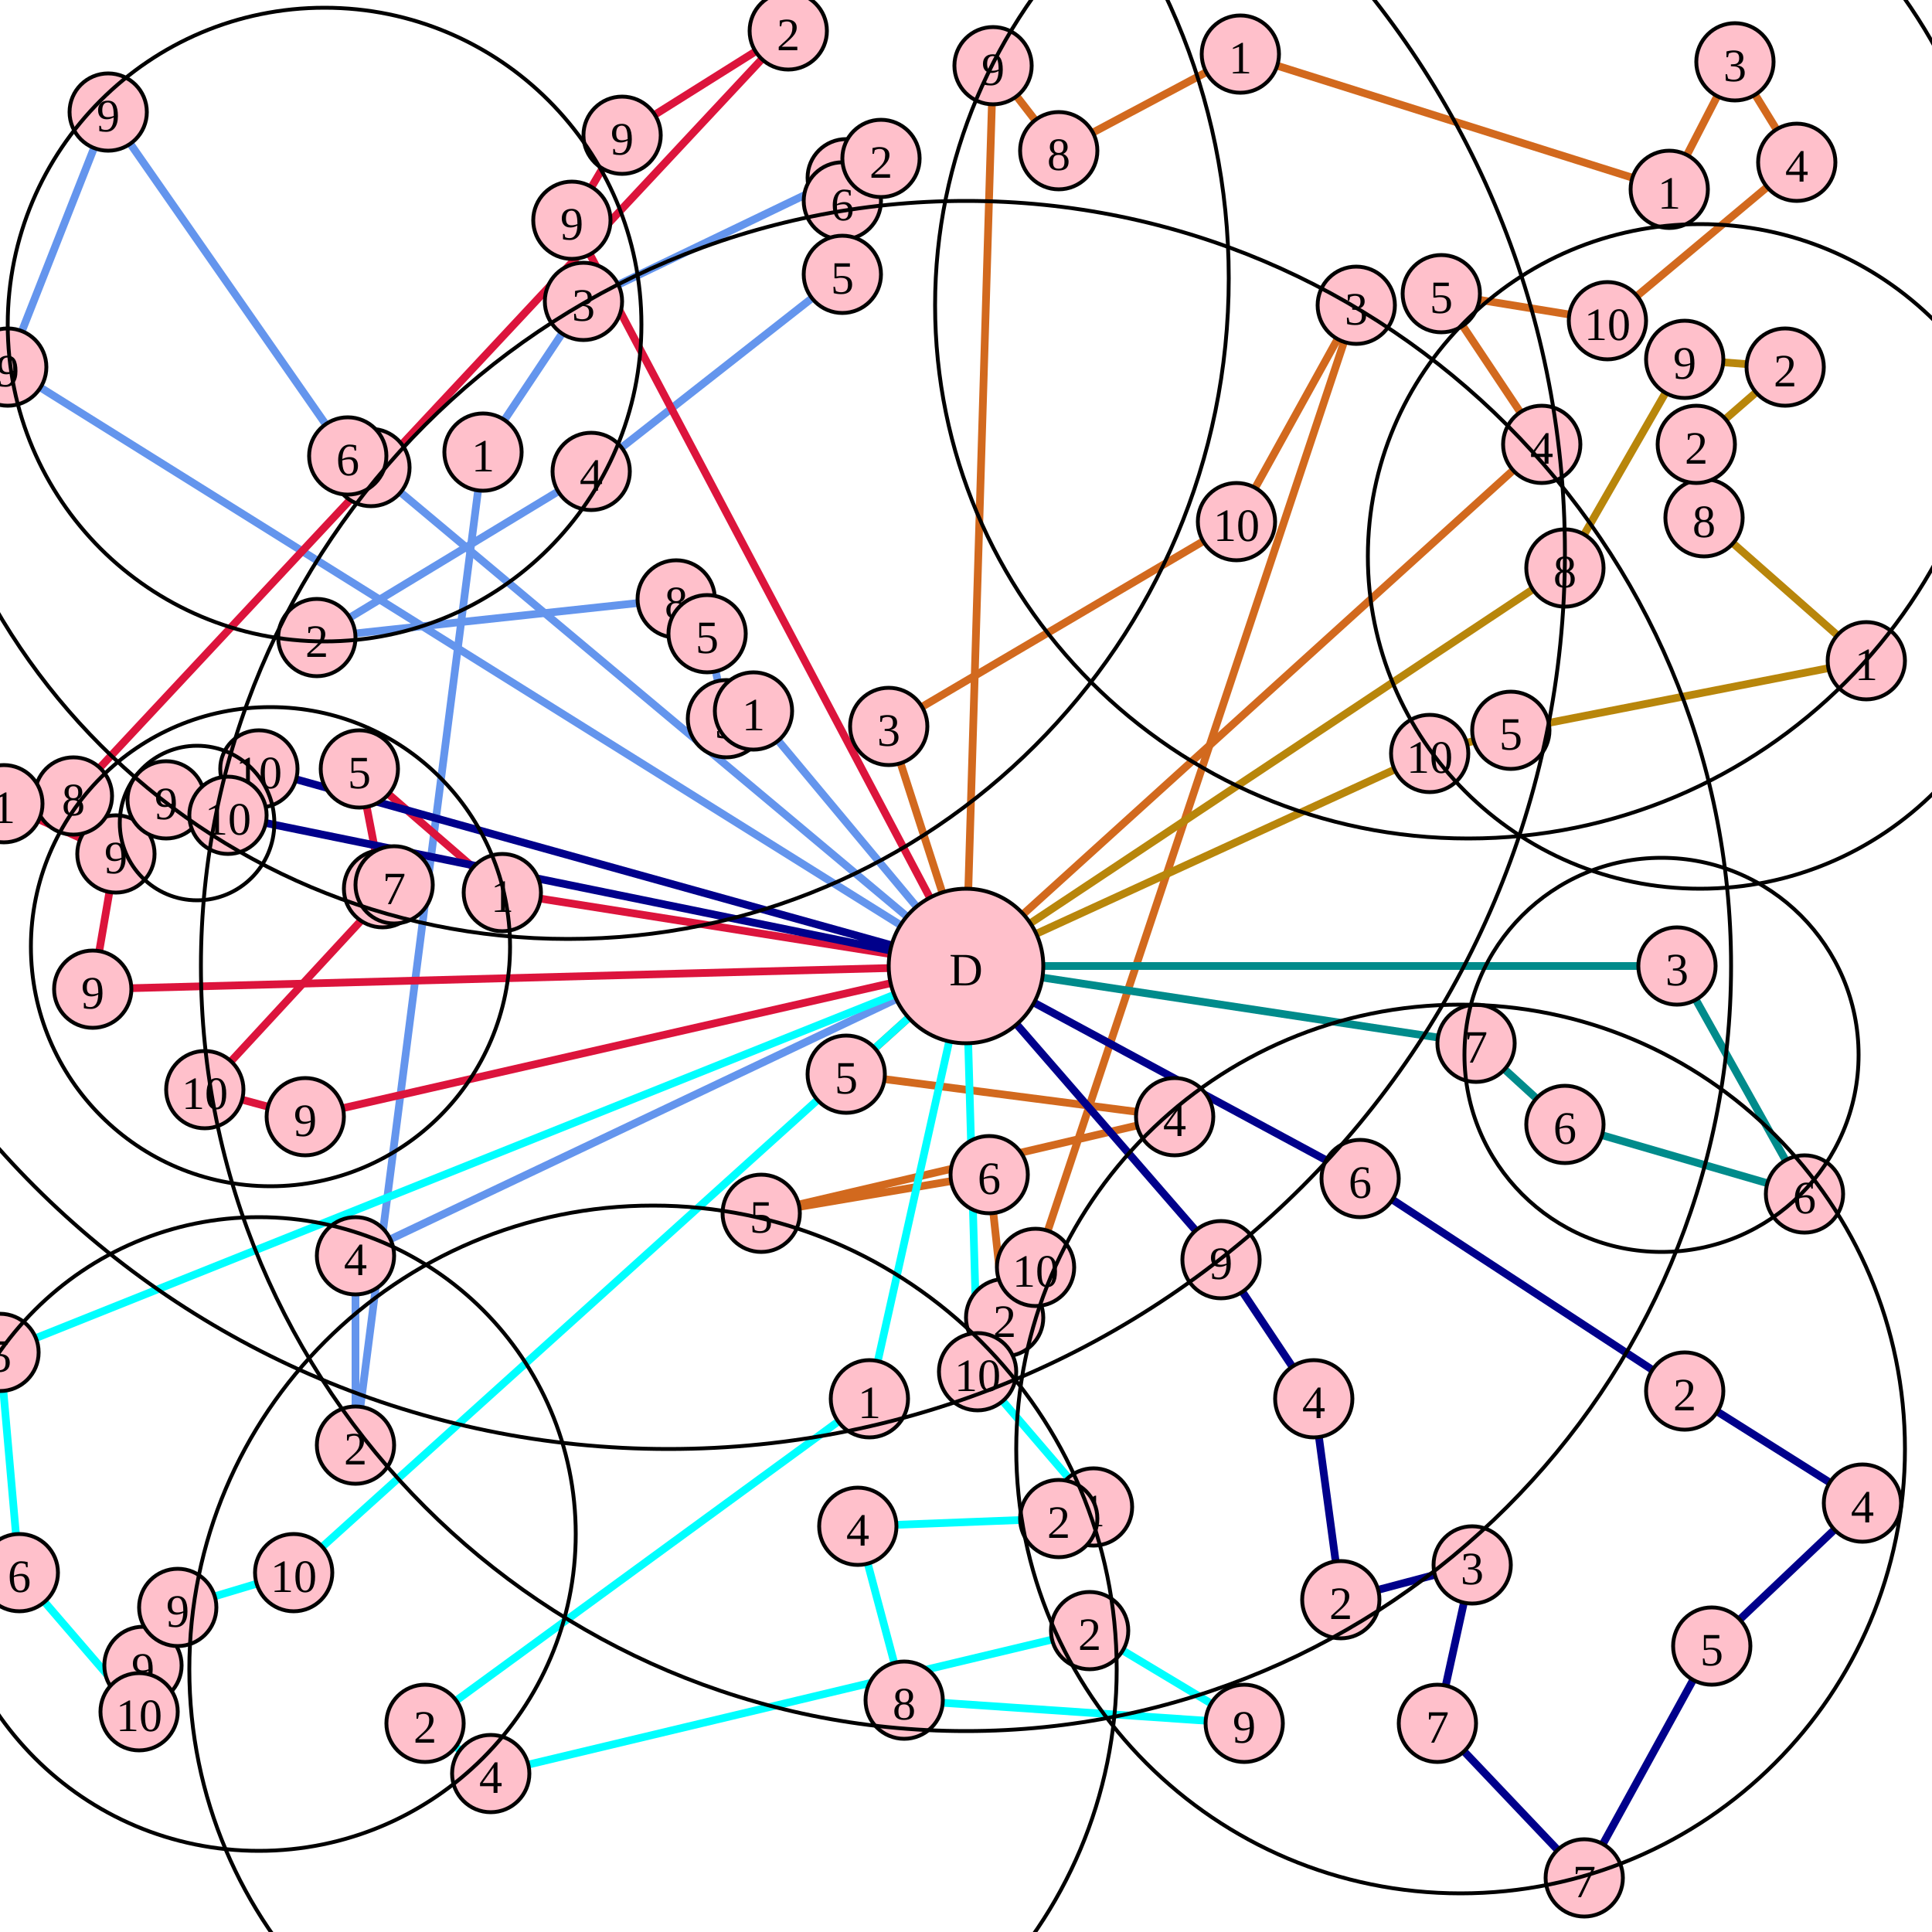
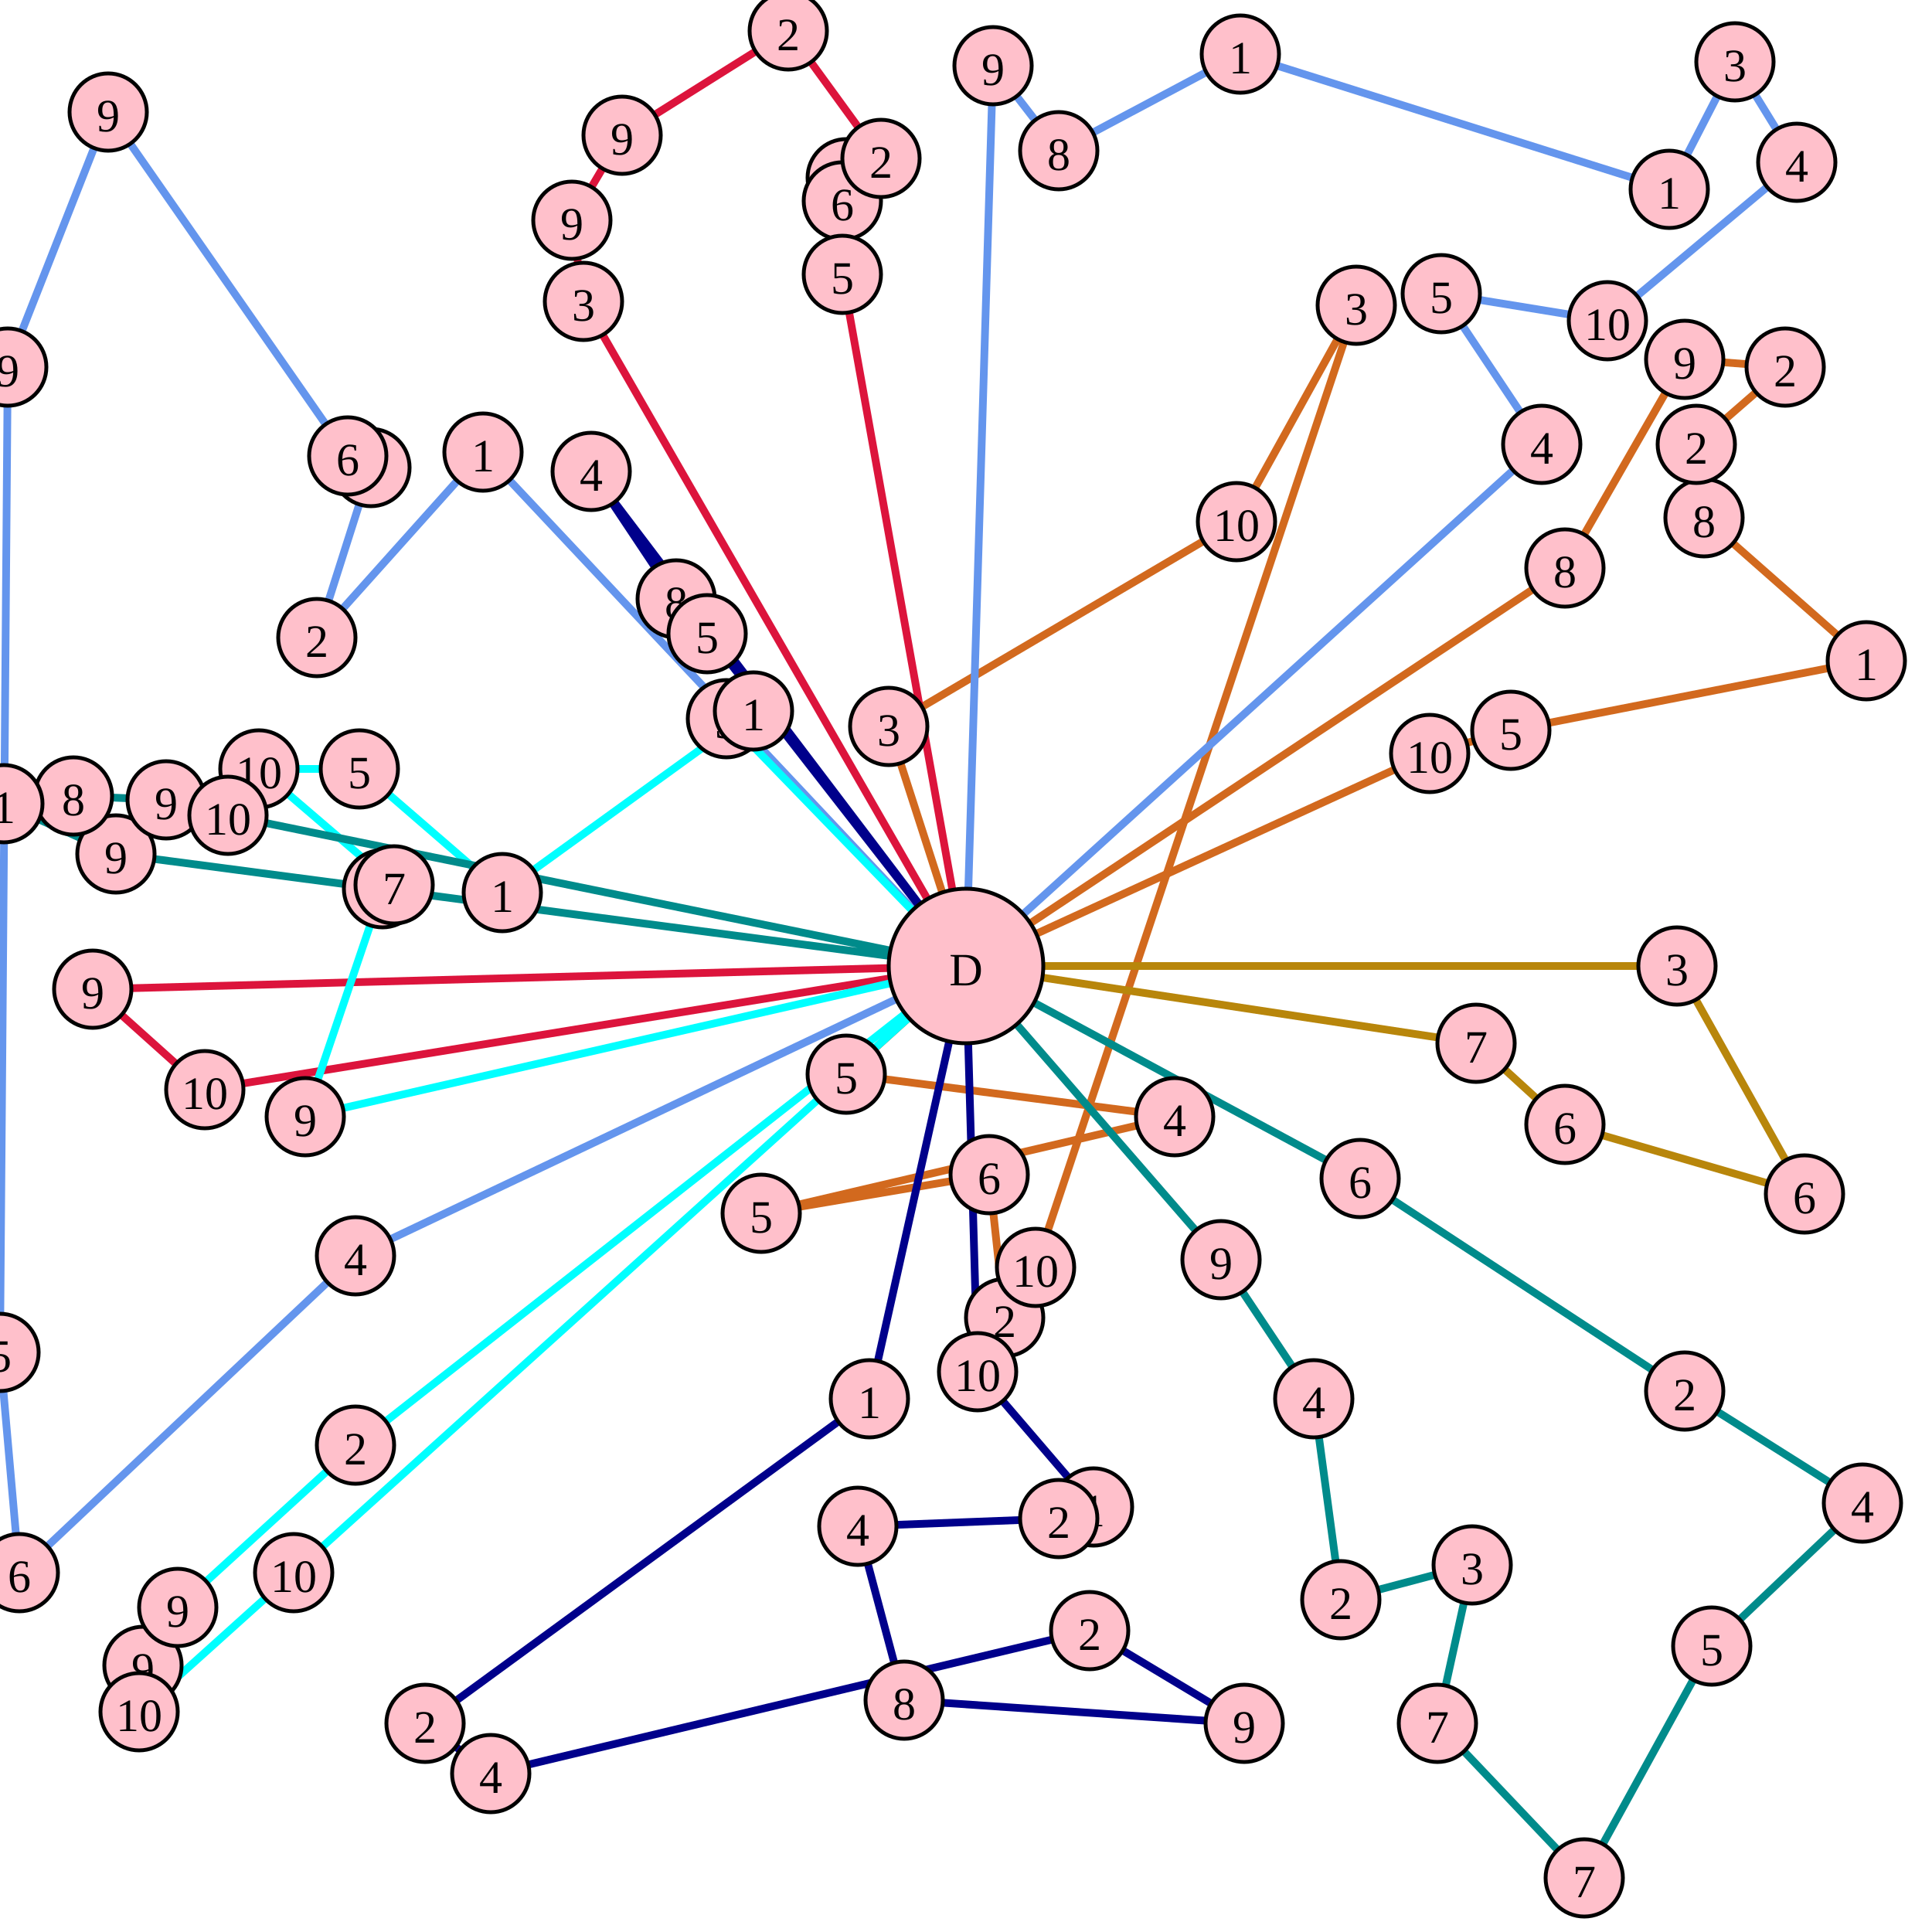
<svg xmlns="http://www.w3.org/2000/svg" width="8cm" height="8cm" viewBox="0 0 500 500" version="1.1">
  <path d="M250.0 250.0 L230.0 188.0L320.0 135.0L351.0 79.0L268.0 328.0L260.0 341.0L256.0 304.0L197.0 314.0L304.0 289.0L219.0 278.0z" stroke="chocolate" fill="none" stroke-width="2" />
-   <path d="M250.0 250.0 L195.0 184.0L188.0 186.0L183.0 164.0L175.0 155.0L82.0 165.0L153.0 122.0L218.0 71.0L218.0 52.0L219.0 46.0L228.0 41.0L151.0 78.0L125.0 117.0L92.0 374.0L92.0 325.0z" stroke="cornflowerblue" fill="none" stroke-width="2" />
-   <path d="M250.0 250.0 L79.0 289.0L53.0 282.0L102.0 229.0L99.0 230.0L93.0 199.0L130.0 231.0z" stroke="crimson" fill="none" stroke-width="2" />
-   <path d="M250.0 250.0 L225.0 362.0L110.0 446.0L127.0 459.0L282.0 422.0L322.0 446.0L234.0 440.0L222.0 395.0L274.0 393.0L283.0 390.0L253.0 355.0z" stroke="cyan" fill="none" stroke-width="2" />
-   <path d="M250.0 250.0 L316.0 326.0L340.0 362.0L347.0 414.0L381.0 405.0L372.0 446.0L410.0 486.0L443.0 426.0L482.0 389.0L436.0 360.0L352.0 305.0z" stroke="darkblue" fill="none" stroke-width="2" />
-   <path d="M250.0 250.0 L434.0 250.0L467.0 309.0L405.0 291.0L382.0 270.0z" stroke="darkcyan" fill="none" stroke-width="2" />
-   <path d="M250.0 250.0 L405.0 147.0L436.0 93.0L462.0 95.0L439.0 115.0L441.0 134.0L483.0 171.0L391.0 189.0L370.0 195.0z" stroke="darkgoldenrod" fill="none" stroke-width="2" />
-   <path d="M250.0 250.0 L257.0 17.0L274.0 39.0L321.0 14.0L432.0 49.0L449.0 16.0L465.0 42.0L416.0 83.0L373.0 76.0L399.0 115.0z" stroke="chocolate" fill="none" stroke-width="2" />
-   <path d="M250.0 250.0 L2.0 95.0L28.0 29.0L90.0 118.0L96.0 121.0z" stroke="cornflowerblue" fill="none" stroke-width="2" />
-   <path d="M250.0 250.0 L148.0 57.0L161.0 35.0L204.0 8.0L19.0 206.0L1.0 208.0L30.0 221.0L24.0 256.0z" stroke="crimson" fill="none" stroke-width="2" />
-   <path d="M250.0 250.0 L76.0 407.0L46.0 416.0L37.0 431.0L36.0 443.0L5.0 407.0L0.0 350.0z" stroke="cyan" fill="none" stroke-width="2" />
-   <path d="M250.0 250.0 L67.0 199.0L43.0 207.0L59.0 211.0z" stroke="darkblue" fill="none" stroke-width="2" />
+   <path d="M250.0 250.0 L92.0 325.0L5.0 407.0L0.0 350.0L2.0 95.0L28.0 29.0L90.0 118.0L96.0 121.0L82.0 165.0L125.0 117.0z" stroke="cornflowerblue" fill="none" stroke-width="2" />
+   <path d="M250.0 250.0 L24.0 256.0L53.0 282.0z" stroke="crimson" fill="none" stroke-width="2" />
+   <path d="M250.0 250.0 L92.0 374.0L46.0 416.0L37.0 431.0L36.0 443.0L76.0 407.0z" stroke="cyan" fill="none" stroke-width="2" />
+   <path d="M250.0 250.0 L225.0 362.0L110.0 446.0L127.0 459.0L282.0 422.0L322.0 446.0L234.0 440.0L222.0 395.0L274.0 393.0L283.0 390.0L253.0 355.0z" stroke="darkblue" fill="none" stroke-width="2" />
+   <path d="M250.0 250.0 L316.0 326.0L340.0 362.0L347.0 414.0L381.0 405.0L372.0 446.0L410.0 486.0L443.0 426.0L482.0 389.0L436.0 360.0L352.0 305.0z" stroke="darkcyan" fill="none" stroke-width="2" />
+   <path d="M250.0 250.0 L434.0 250.0L467.0 309.0L405.0 291.0L382.0 270.0z" stroke="darkgoldenrod" fill="none" stroke-width="2" />
+   <path d="M250.0 250.0 L405.0 147.0L436.0 93.0L462.0 95.0L439.0 115.0L441.0 134.0L483.0 171.0L391.0 189.0L370.0 195.0z" stroke="chocolate" fill="none" stroke-width="2" />
+   <path d="M250.0 250.0 L257.0 17.0L274.0 39.0L321.0 14.0L432.0 49.0L449.0 16.0L465.0 42.0L416.0 83.0L373.0 76.0L399.0 115.0z" stroke="cornflowerblue" fill="none" stroke-width="2" />
+   <path d="M250.0 250.0 L151.0 78.0L148.0 57.0L161.0 35.0L204.0 8.0L228.0 41.0L219.0 46.0L218.0 52.0L218.0 71.0z" stroke="crimson" fill="none" stroke-width="2" />
+   <path d="M250.0 250.0 L79.0 289.0L99.0 230.0L102.0 229.0L67.0 199.0L93.0 199.0L130.0 231.0L195.0 184.0L188.0 186.0z" stroke="cyan" fill="none" stroke-width="2" />
+   <path d="M250.0 250.0 L153.0 122.0L175.0 155.0L183.0 164.0z" stroke="darkblue" fill="none" stroke-width="2" />
+   <path d="M250.0 250.0 L59.0 211.0L43.0 207.0L19.0 206.0L1.0 208.0L30.0 221.0z" stroke="darkcyan" fill="none" stroke-width="2" />
  <g transform="translate(79,289)">
    <circle cx="0" cy="0" r="10" fill="pink" stroke="black" stroke-width="1" />
    <text text-anchor="middle" y="5">9</text>
  </g>
  <g transform="translate(99,230)">
    <circle cx="0" cy="0" r="10" fill="pink" stroke="black" stroke-width="1" />
    <text text-anchor="middle" y="5">4</text>
  </g>
  <g transform="translate(153,122)">
    <circle cx="0" cy="0" r="10" fill="pink" stroke="black" stroke-width="1" />
    <text text-anchor="middle" y="5">4</text>
  </g>
  <g transform="translate(399,115)">
    <circle cx="0" cy="0" r="10" fill="pink" stroke="black" stroke-width="1" />
    <text text-anchor="middle" y="5">4</text>
  </g>
  <g transform="translate(370,195)">
    <circle cx="0" cy="0" r="10" fill="pink" stroke="black" stroke-width="1" />
    <text text-anchor="middle" y="5">10</text>
  </g>
  <g transform="translate(125,117)">
    <circle cx="0" cy="0" r="10" fill="pink" stroke="black" stroke-width="1" />
    <text text-anchor="middle" y="5">1</text>
  </g>
  <g transform="translate(225,362)">
    <circle cx="0" cy="0" r="10" fill="pink" stroke="black" stroke-width="1" />
    <text text-anchor="middle" y="5">1</text>
  </g>
  <g transform="translate(96,121)">
    <circle cx="0" cy="0" r="10" fill="pink" stroke="black" stroke-width="1" />
    <text text-anchor="middle" y="5">7</text>
  </g>
  <g transform="translate(320,135)">
    <circle cx="0" cy="0" r="10" fill="pink" stroke="black" stroke-width="1" />
    <text text-anchor="middle" y="5">10</text>
  </g>
  <g transform="translate(391,189)">
    <circle cx="0" cy="0" r="10" fill="pink" stroke="black" stroke-width="1" />
    <text text-anchor="middle" y="5">5</text>
  </g>
  <g transform="translate(283,390)">
    <circle cx="0" cy="0" r="10" fill="pink" stroke="black" stroke-width="1" />
    <text text-anchor="middle" y="5">1</text>
  </g>
  <g transform="translate(443,426)">
    <circle cx="0" cy="0" r="10" fill="pink" stroke="black" stroke-width="1" />
    <text text-anchor="middle" y="5">5</text>
  </g>
  <g transform="translate(405,147)">
    <circle cx="0" cy="0" r="10" fill="pink" stroke="black" stroke-width="1" />
    <text text-anchor="middle" y="5">8</text>
  </g>
  <g transform="translate(37,431)">
    <circle cx="0" cy="0" r="10" fill="pink" stroke="black" stroke-width="1" />
    <text text-anchor="middle" y="5">9</text>
  </g>
  <g transform="translate(432,49)">
    <circle cx="0" cy="0" r="10" fill="pink" stroke="black" stroke-width="1" />
    <text text-anchor="middle" y="5">1</text>
  </g>
  <g transform="translate(161,35)">
    <circle cx="0" cy="0" r="10" fill="pink" stroke="black" stroke-width="1" />
    <text text-anchor="middle" y="5">9</text>
  </g>
  <g transform="translate(441,134)">
    <circle cx="0" cy="0" r="10" fill="pink" stroke="black" stroke-width="1" />
    <text text-anchor="middle" y="5">8</text>
  </g>
  <g transform="translate(5,407)">
    <circle cx="0" cy="0" r="10" fill="pink" stroke="black" stroke-width="1" />
    <text text-anchor="middle" y="5">6</text>
  </g>
  <g transform="translate(257,17)">
    <circle cx="0" cy="0" r="10" fill="pink" stroke="black" stroke-width="1" />
    <text text-anchor="middle" y="5">9</text>
  </g>
  <g transform="translate(82,165)">
    <circle cx="0" cy="0" r="10" fill="pink" stroke="black" stroke-width="1" />
    <text text-anchor="middle" y="5">2</text>
  </g>
  <g transform="translate(67,199)">
    <circle cx="0" cy="0" r="10" fill="pink" stroke="black" stroke-width="1" />
    <text text-anchor="middle" y="5">10</text>
  </g>
  <g transform="translate(482,389)">
    <circle cx="0" cy="0" r="10" fill="pink" stroke="black" stroke-width="1" />
    <text text-anchor="middle" y="5">4</text>
  </g>
  <g transform="translate(130,231)">
    <circle cx="0" cy="0" r="10" fill="pink" stroke="black" stroke-width="1" />
    <text text-anchor="middle" y="5">1</text>
  </g>
  <g transform="translate(204,8)">
    <circle cx="0" cy="0" r="10" fill="pink" stroke="black" stroke-width="1" />
    <text text-anchor="middle" y="5">2</text>
  </g>
  <g transform="translate(110,446)">
    <circle cx="0" cy="0" r="10" fill="pink" stroke="black" stroke-width="1" />
    <text text-anchor="middle" y="5">2</text>
  </g>
  <g transform="translate(219,46)">
    <circle cx="0" cy="0" r="10" fill="pink" stroke="black" stroke-width="1" />
    <text text-anchor="middle" y="5">2</text>
  </g>
  <g transform="translate(449,16)">
    <circle cx="0" cy="0" r="10" fill="pink" stroke="black" stroke-width="1" />
    <text text-anchor="middle" y="5">3</text>
  </g>
  <g transform="translate(30,221)">
    <circle cx="0" cy="0" r="10" fill="pink" stroke="black" stroke-width="1" />
    <text text-anchor="middle" y="5">9</text>
  </g>
  <g transform="translate(222,395)">
    <circle cx="0" cy="0" r="10" fill="pink" stroke="black" stroke-width="1" />
    <text text-anchor="middle" y="5">4</text>
  </g>
  <g transform="translate(43,207)">
    <circle cx="0" cy="0" r="10" fill="pink" stroke="black" stroke-width="1" />
    <text text-anchor="middle" y="5">9</text>
  </g>
  <g transform="translate(2,95)">
    <circle cx="0" cy="0" r="10" fill="pink" stroke="black" stroke-width="1" />
    <text text-anchor="middle" y="5">9</text>
  </g>
  <g transform="translate(372,446)">
    <circle cx="0" cy="0" r="10" fill="pink" stroke="black" stroke-width="1" />
    <text text-anchor="middle" y="5">7</text>
  </g>
  <g transform="translate(347,414)">
    <circle cx="0" cy="0" r="10" fill="pink" stroke="black" stroke-width="1" />
    <text text-anchor="middle" y="5">2</text>
  </g>
  <g transform="translate(59,211)">
    <circle cx="0" cy="0" r="10" fill="pink" stroke="black" stroke-width="1" />
    <text text-anchor="middle" y="5">10</text>
  </g>
  <g transform="translate(36,443)">
    <circle cx="0" cy="0" r="10" fill="pink" stroke="black" stroke-width="1" />
    <text text-anchor="middle" y="5">10</text>
  </g>
  <g transform="translate(373,76)">
    <circle cx="0" cy="0" r="10" fill="pink" stroke="black" stroke-width="1" />
    <text text-anchor="middle" y="5">5</text>
  </g>
  <g transform="translate(218,52)">
    <circle cx="0" cy="0" r="10" fill="pink" stroke="black" stroke-width="1" />
    <text text-anchor="middle" y="5">6</text>
  </g>
  <g transform="translate(102,229)">
    <circle cx="0" cy="0" r="10" fill="pink" stroke="black" stroke-width="1" />
    <text text-anchor="middle" y="5">7</text>
  </g>
  <g transform="translate(483,171)">
    <circle cx="0" cy="0" r="10" fill="pink" stroke="black" stroke-width="1" />
    <text text-anchor="middle" y="5">1</text>
  </g>
  <g transform="translate(260,341)">
    <circle cx="0" cy="0" r="10" fill="pink" stroke="black" stroke-width="1" />
    <text text-anchor="middle" y="5">2</text>
  </g>
  <g transform="translate(382,270)">
    <circle cx="0" cy="0" r="10" fill="pink" stroke="black" stroke-width="1" />
    <text text-anchor="middle" y="5">7</text>
  </g>
  <g transform="translate(28,29)">
    <circle cx="0" cy="0" r="10" fill="pink" stroke="black" stroke-width="1" />
    <text text-anchor="middle" y="5">9</text>
  </g>
  <g transform="translate(256,304)">
    <circle cx="0" cy="0" r="10" fill="pink" stroke="black" stroke-width="1" />
    <text text-anchor="middle" y="5">6</text>
  </g>
  <g transform="translate(197,314)">
    <circle cx="0" cy="0" r="10" fill="pink" stroke="black" stroke-width="1" />
    <text text-anchor="middle" y="5">5</text>
  </g>
  <g transform="translate(436,360)">
    <circle cx="0" cy="0" r="10" fill="pink" stroke="black" stroke-width="1" />
    <text text-anchor="middle" y="5">2</text>
  </g>
  <g transform="translate(351,79)">
    <circle cx="0" cy="0" r="10" fill="pink" stroke="black" stroke-width="1" />
    <text text-anchor="middle" y="5">3</text>
  </g>
  <g transform="translate(0,350)">
    <circle cx="0" cy="0" r="10" fill="pink" stroke="black" stroke-width="1" />
    <text text-anchor="middle" y="5">5</text>
  </g>
  <g transform="translate(253,355)">
    <circle cx="0" cy="0" r="10" fill="pink" stroke="black" stroke-width="1" />
    <text text-anchor="middle" y="5">10</text>
  </g>
  <g transform="translate(92,325)">
    <circle cx="0" cy="0" r="10" fill="pink" stroke="black" stroke-width="1" />
    <text text-anchor="middle" y="5">4</text>
  </g>
  <g transform="translate(90,118)">
    <circle cx="0" cy="0" r="10" fill="pink" stroke="black" stroke-width="1" />
    <text text-anchor="middle" y="5">6</text>
  </g>
  <g transform="translate(218,71)">
    <circle cx="0" cy="0" r="10" fill="pink" stroke="black" stroke-width="1" />
    <text text-anchor="middle" y="5">5</text>
  </g>
  <g transform="translate(175,155)">
    <circle cx="0" cy="0" r="10" fill="pink" stroke="black" stroke-width="1" />
    <text text-anchor="middle" y="5">8</text>
  </g>
  <g transform="translate(439,115)">
    <circle cx="0" cy="0" r="10" fill="pink" stroke="black" stroke-width="1" />
    <text text-anchor="middle" y="5">2</text>
  </g>
  <g transform="translate(467,309)">
    <circle cx="0" cy="0" r="10" fill="pink" stroke="black" stroke-width="1" />
    <text text-anchor="middle" y="5">6</text>
  </g>
  <g transform="translate(304,289)">
    <circle cx="0" cy="0" r="10" fill="pink" stroke="black" stroke-width="1" />
    <text text-anchor="middle" y="5">4</text>
  </g>
  <g transform="translate(148,57)">
    <circle cx="0" cy="0" r="10" fill="pink" stroke="black" stroke-width="1" />
    <text text-anchor="middle" y="5">9</text>
  </g>
  <g transform="translate(322,446)">
    <circle cx="0" cy="0" r="10" fill="pink" stroke="black" stroke-width="1" />
    <text text-anchor="middle" y="5">9</text>
  </g>
  <g transform="translate(282,422)">
    <circle cx="0" cy="0" r="10" fill="pink" stroke="black" stroke-width="1" />
    <text text-anchor="middle" y="5">2</text>
  </g>
  <g transform="translate(92,374)">
    <circle cx="0" cy="0" r="10" fill="pink" stroke="black" stroke-width="1" />
    <text text-anchor="middle" y="5">2</text>
  </g>
  <g transform="translate(274,39)">
    <circle cx="0" cy="0" r="10" fill="pink" stroke="black" stroke-width="1" />
    <text text-anchor="middle" y="5">8</text>
  </g>
  <g transform="translate(76,407)">
    <circle cx="0" cy="0" r="10" fill="pink" stroke="black" stroke-width="1" />
    <text text-anchor="middle" y="5">10</text>
  </g>
  <g transform="translate(416,83)">
    <circle cx="0" cy="0" r="10" fill="pink" stroke="black" stroke-width="1" />
    <text text-anchor="middle" y="5">10</text>
  </g>
  <g transform="translate(268,328)">
    <circle cx="0" cy="0" r="10" fill="pink" stroke="black" stroke-width="1" />
    <text text-anchor="middle" y="5">10</text>
  </g>
  <g transform="translate(274,393)">
    <circle cx="0" cy="0" r="10" fill="pink" stroke="black" stroke-width="1" />
    <text text-anchor="middle" y="5">2</text>
  </g>
  <g transform="translate(19,206)">
    <circle cx="0" cy="0" r="10" fill="pink" stroke="black" stroke-width="1" />
    <text text-anchor="middle" y="5">8</text>
  </g>
  <g transform="translate(465,42)">
    <circle cx="0" cy="0" r="10" fill="pink" stroke="black" stroke-width="1" />
    <text text-anchor="middle" y="5">4</text>
  </g>
  <g transform="translate(151,78)">
    <circle cx="0" cy="0" r="10" fill="pink" stroke="black" stroke-width="1" />
    <text text-anchor="middle" y="5">3</text>
  </g>
  <g transform="translate(381,405)">
    <circle cx="0" cy="0" r="10" fill="pink" stroke="black" stroke-width="1" />
    <text text-anchor="middle" y="5">3</text>
  </g>
  <g transform="translate(24,256)">
    <circle cx="0" cy="0" r="10" fill="pink" stroke="black" stroke-width="1" />
    <text text-anchor="middle" y="5">9</text>
  </g>
  <g transform="translate(436,93)">
    <circle cx="0" cy="0" r="10" fill="pink" stroke="black" stroke-width="1" />
    <text text-anchor="middle" y="5">9</text>
  </g>
  <g transform="translate(183,164)">
    <circle cx="0" cy="0" r="10" fill="pink" stroke="black" stroke-width="1" />
    <text text-anchor="middle" y="5">5</text>
  </g>
  <g transform="translate(462,95)">
    <circle cx="0" cy="0" r="10" fill="pink" stroke="black" stroke-width="1" />
    <text text-anchor="middle" y="5">2</text>
  </g>
  <g transform="translate(219,278)">
    <circle cx="0" cy="0" r="10" fill="pink" stroke="black" stroke-width="1" />
    <text text-anchor="middle" y="5">5</text>
  </g>
  <g transform="translate(352,305)">
    <circle cx="0" cy="0" r="10" fill="pink" stroke="black" stroke-width="1" />
    <text text-anchor="middle" y="5">6</text>
  </g>
  <g transform="translate(228,41)">
    <circle cx="0" cy="0" r="10" fill="pink" stroke="black" stroke-width="1" />
    <text text-anchor="middle" y="5">2</text>
  </g>
  <g transform="translate(234,440)">
    <circle cx="0" cy="0" r="10" fill="pink" stroke="black" stroke-width="1" />
    <text text-anchor="middle" y="5">8</text>
  </g>
  <g transform="translate(405,291)">
    <circle cx="0" cy="0" r="10" fill="pink" stroke="black" stroke-width="1" />
    <text text-anchor="middle" y="5">6</text>
  </g>
  <g transform="translate(410,486)">
    <circle cx="0" cy="0" r="10" fill="pink" stroke="black" stroke-width="1" />
    <text text-anchor="middle" y="5">7</text>
  </g>
  <g transform="translate(188,186)">
    <circle cx="0" cy="0" r="10" fill="pink" stroke="black" stroke-width="1" />
    <text text-anchor="middle" y="5">3</text>
  </g>
  <g transform="translate(340,362)">
    <circle cx="0" cy="0" r="10" fill="pink" stroke="black" stroke-width="1" />
    <text text-anchor="middle" y="5">4</text>
  </g>
  <g transform="translate(93,199)">
    <circle cx="0" cy="0" r="10" fill="pink" stroke="black" stroke-width="1" />
    <text text-anchor="middle" y="5">5</text>
  </g>
  <g transform="translate(46,416)">
    <circle cx="0" cy="0" r="10" fill="pink" stroke="black" stroke-width="1" />
    <text text-anchor="middle" y="5">9</text>
  </g>
  <g transform="translate(321,14)">
    <circle cx="0" cy="0" r="10" fill="pink" stroke="black" stroke-width="1" />
    <text text-anchor="middle" y="5">1</text>
  </g>
  <g transform="translate(230,188)">
    <circle cx="0" cy="0" r="10" fill="pink" stroke="black" stroke-width="1" />
    <text text-anchor="middle" y="5">3</text>
  </g>
  <g transform="translate(195,184)">
    <circle cx="0" cy="0" r="10" fill="pink" stroke="black" stroke-width="1" />
    <text text-anchor="middle" y="5">1</text>
  </g>
  <g transform="translate(434,250)">
    <circle cx="0" cy="0" r="10" fill="pink" stroke="black" stroke-width="1" />
    <text text-anchor="middle" y="5">3</text>
  </g>
  <g transform="translate(127,459)">
    <circle cx="0" cy="0" r="10" fill="pink" stroke="black" stroke-width="1" />
    <text text-anchor="middle" y="5">4</text>
  </g>
  <g transform="translate(53,282)">
    <circle cx="0" cy="0" r="10" fill="pink" stroke="black" stroke-width="1" />
    <text text-anchor="middle" y="5">10</text>
  </g>
  <g transform="translate(316,326)">
    <circle cx="0" cy="0" r="10" fill="pink" stroke="black" stroke-width="1" />
    <text text-anchor="middle" y="5">9</text>
  </g>
  <g transform="translate(1,208)">
    <circle cx="0" cy="0" r="10" fill="pink" stroke="black" stroke-width="1" />
    <text text-anchor="middle" y="5">1</text>
-   </g>
-   <g transform="translate(250,250)">
-     <circle cx="0" cy="0" r="198" fill="none" stroke="black" stroke-width="1" />
-     <text text-anchor="middle" y="5" />
-   </g>
-   <g transform="translate(173,143)">
-     <circle cx="0" cy="0" r="232" fill="none" stroke="black" stroke-width="1" />
-     <text text-anchor="middle" y="5" />
-   </g>
-   <g transform="translate(70,245)">
-     <circle cx="0" cy="0" r="62" fill="none" stroke="black" stroke-width="1" />
-     <text text-anchor="middle" y="5" />
-   </g>
-   <g transform="translate(169,432)">
-     <circle cx="0" cy="0" r="120" fill="none" stroke="black" stroke-width="1" />
-     <text text-anchor="middle" y="5" />
-   </g>
-   <g transform="translate(378,375)">
-     <circle cx="0" cy="0" r="115" fill="none" stroke="black" stroke-width="1" />
-     <text text-anchor="middle" y="5" />
-   </g>
-   <g transform="translate(430,273)">
-     <circle cx="0" cy="0" r="51" fill="none" stroke="black" stroke-width="1" />
-     <text text-anchor="middle" y="5" />
-   </g>
-   <g transform="translate(440,144)">
-     <circle cx="0" cy="0" r="86" fill="none" stroke="black" stroke-width="1" />
-     <text text-anchor="middle" y="5" />
-   </g>
-   <g transform="translate(380,79)">
-     <circle cx="0" cy="0" r="138" fill="none" stroke="black" stroke-width="1" />
-     <text text-anchor="middle" y="5" />
-   </g>
-   <g transform="translate(84,84)">
-     <circle cx="0" cy="0" r="82" fill="none" stroke="black" stroke-width="1" />
-     <text text-anchor="middle" y="5" />
-   </g>
-   <g transform="translate(147,72)">
-     <circle cx="0" cy="0" r="171" fill="none" stroke="black" stroke-width="1" />
-     <text text-anchor="middle" y="5" />
-   </g>
-   <g transform="translate(67,397)">
-     <circle cx="0" cy="0" r="82" fill="none" stroke="black" stroke-width="1" />
-     <text text-anchor="middle" y="5" />
-   </g>
-   <g transform="translate(51,213)">
-     <circle cx="0" cy="0" r="20" fill="none" stroke="black" stroke-width="1" />
-     <text text-anchor="middle" y="5" />
  </g>
  <g transform="translate(250,250)">
    <circle cx="0" cy="0" r="20" fill="pink" stroke="black" stroke-width="1" />
    <text text-anchor="middle" y="5">D</text>
  </g>
</svg>
